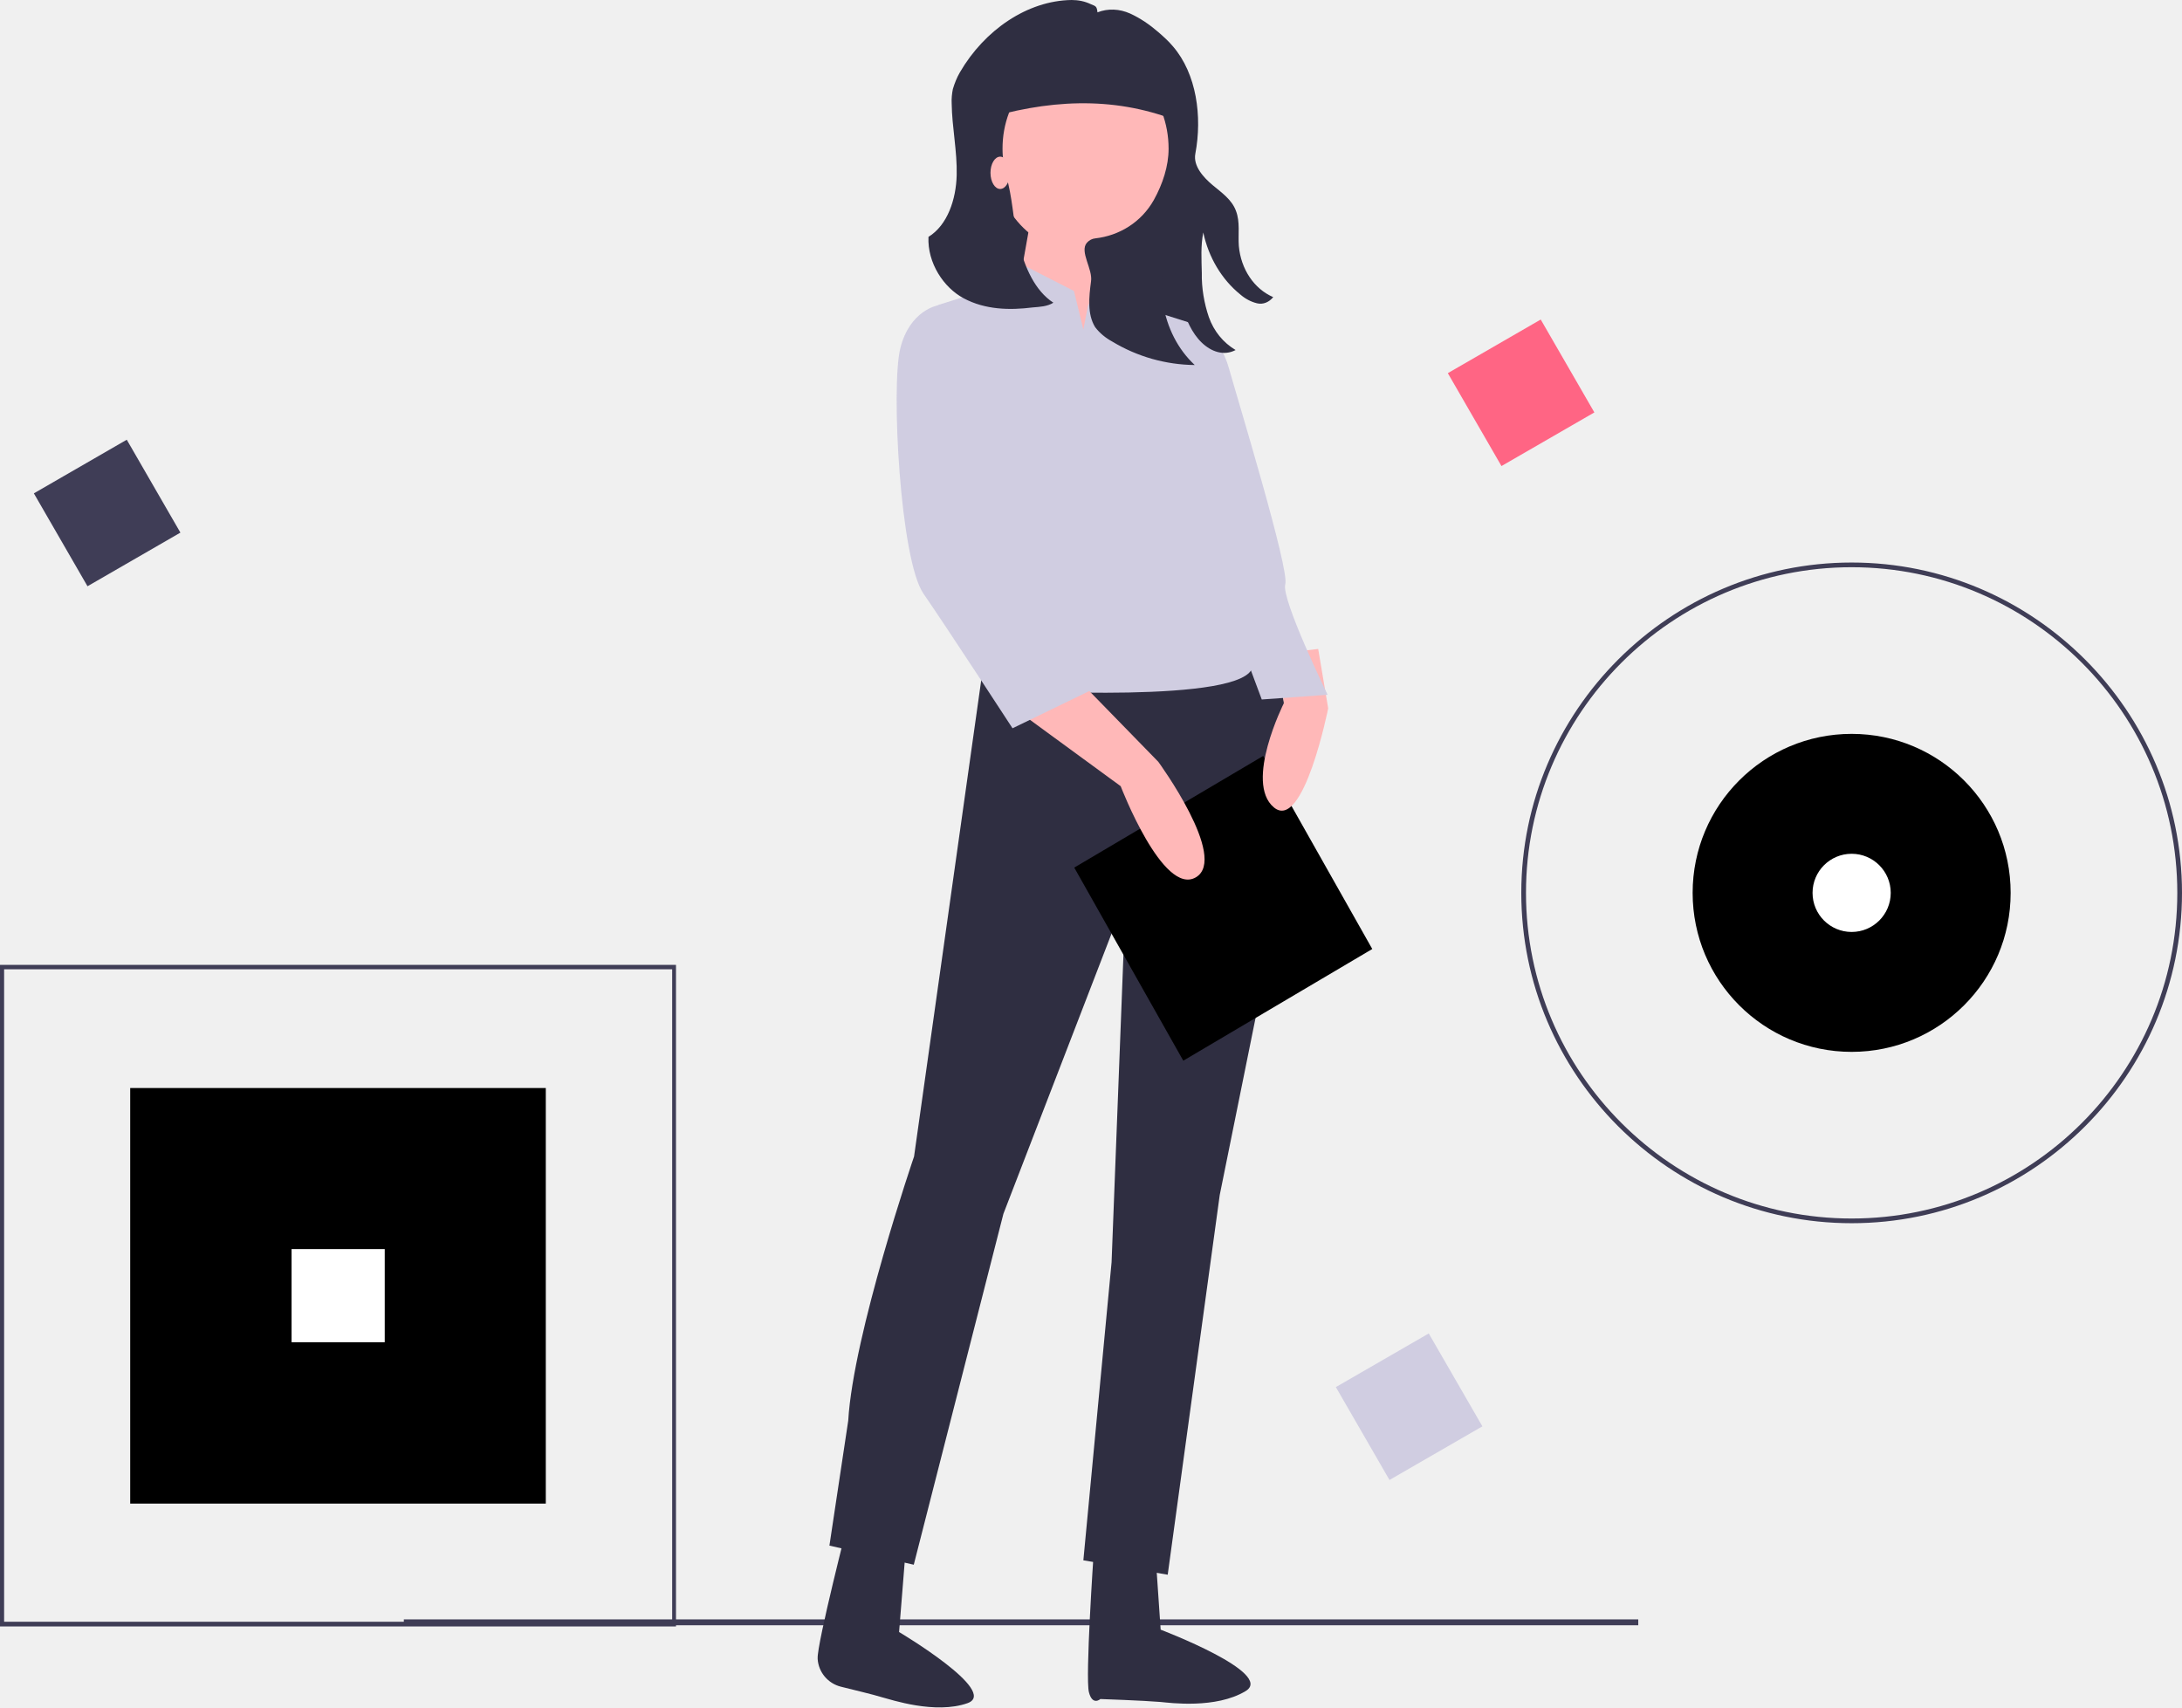
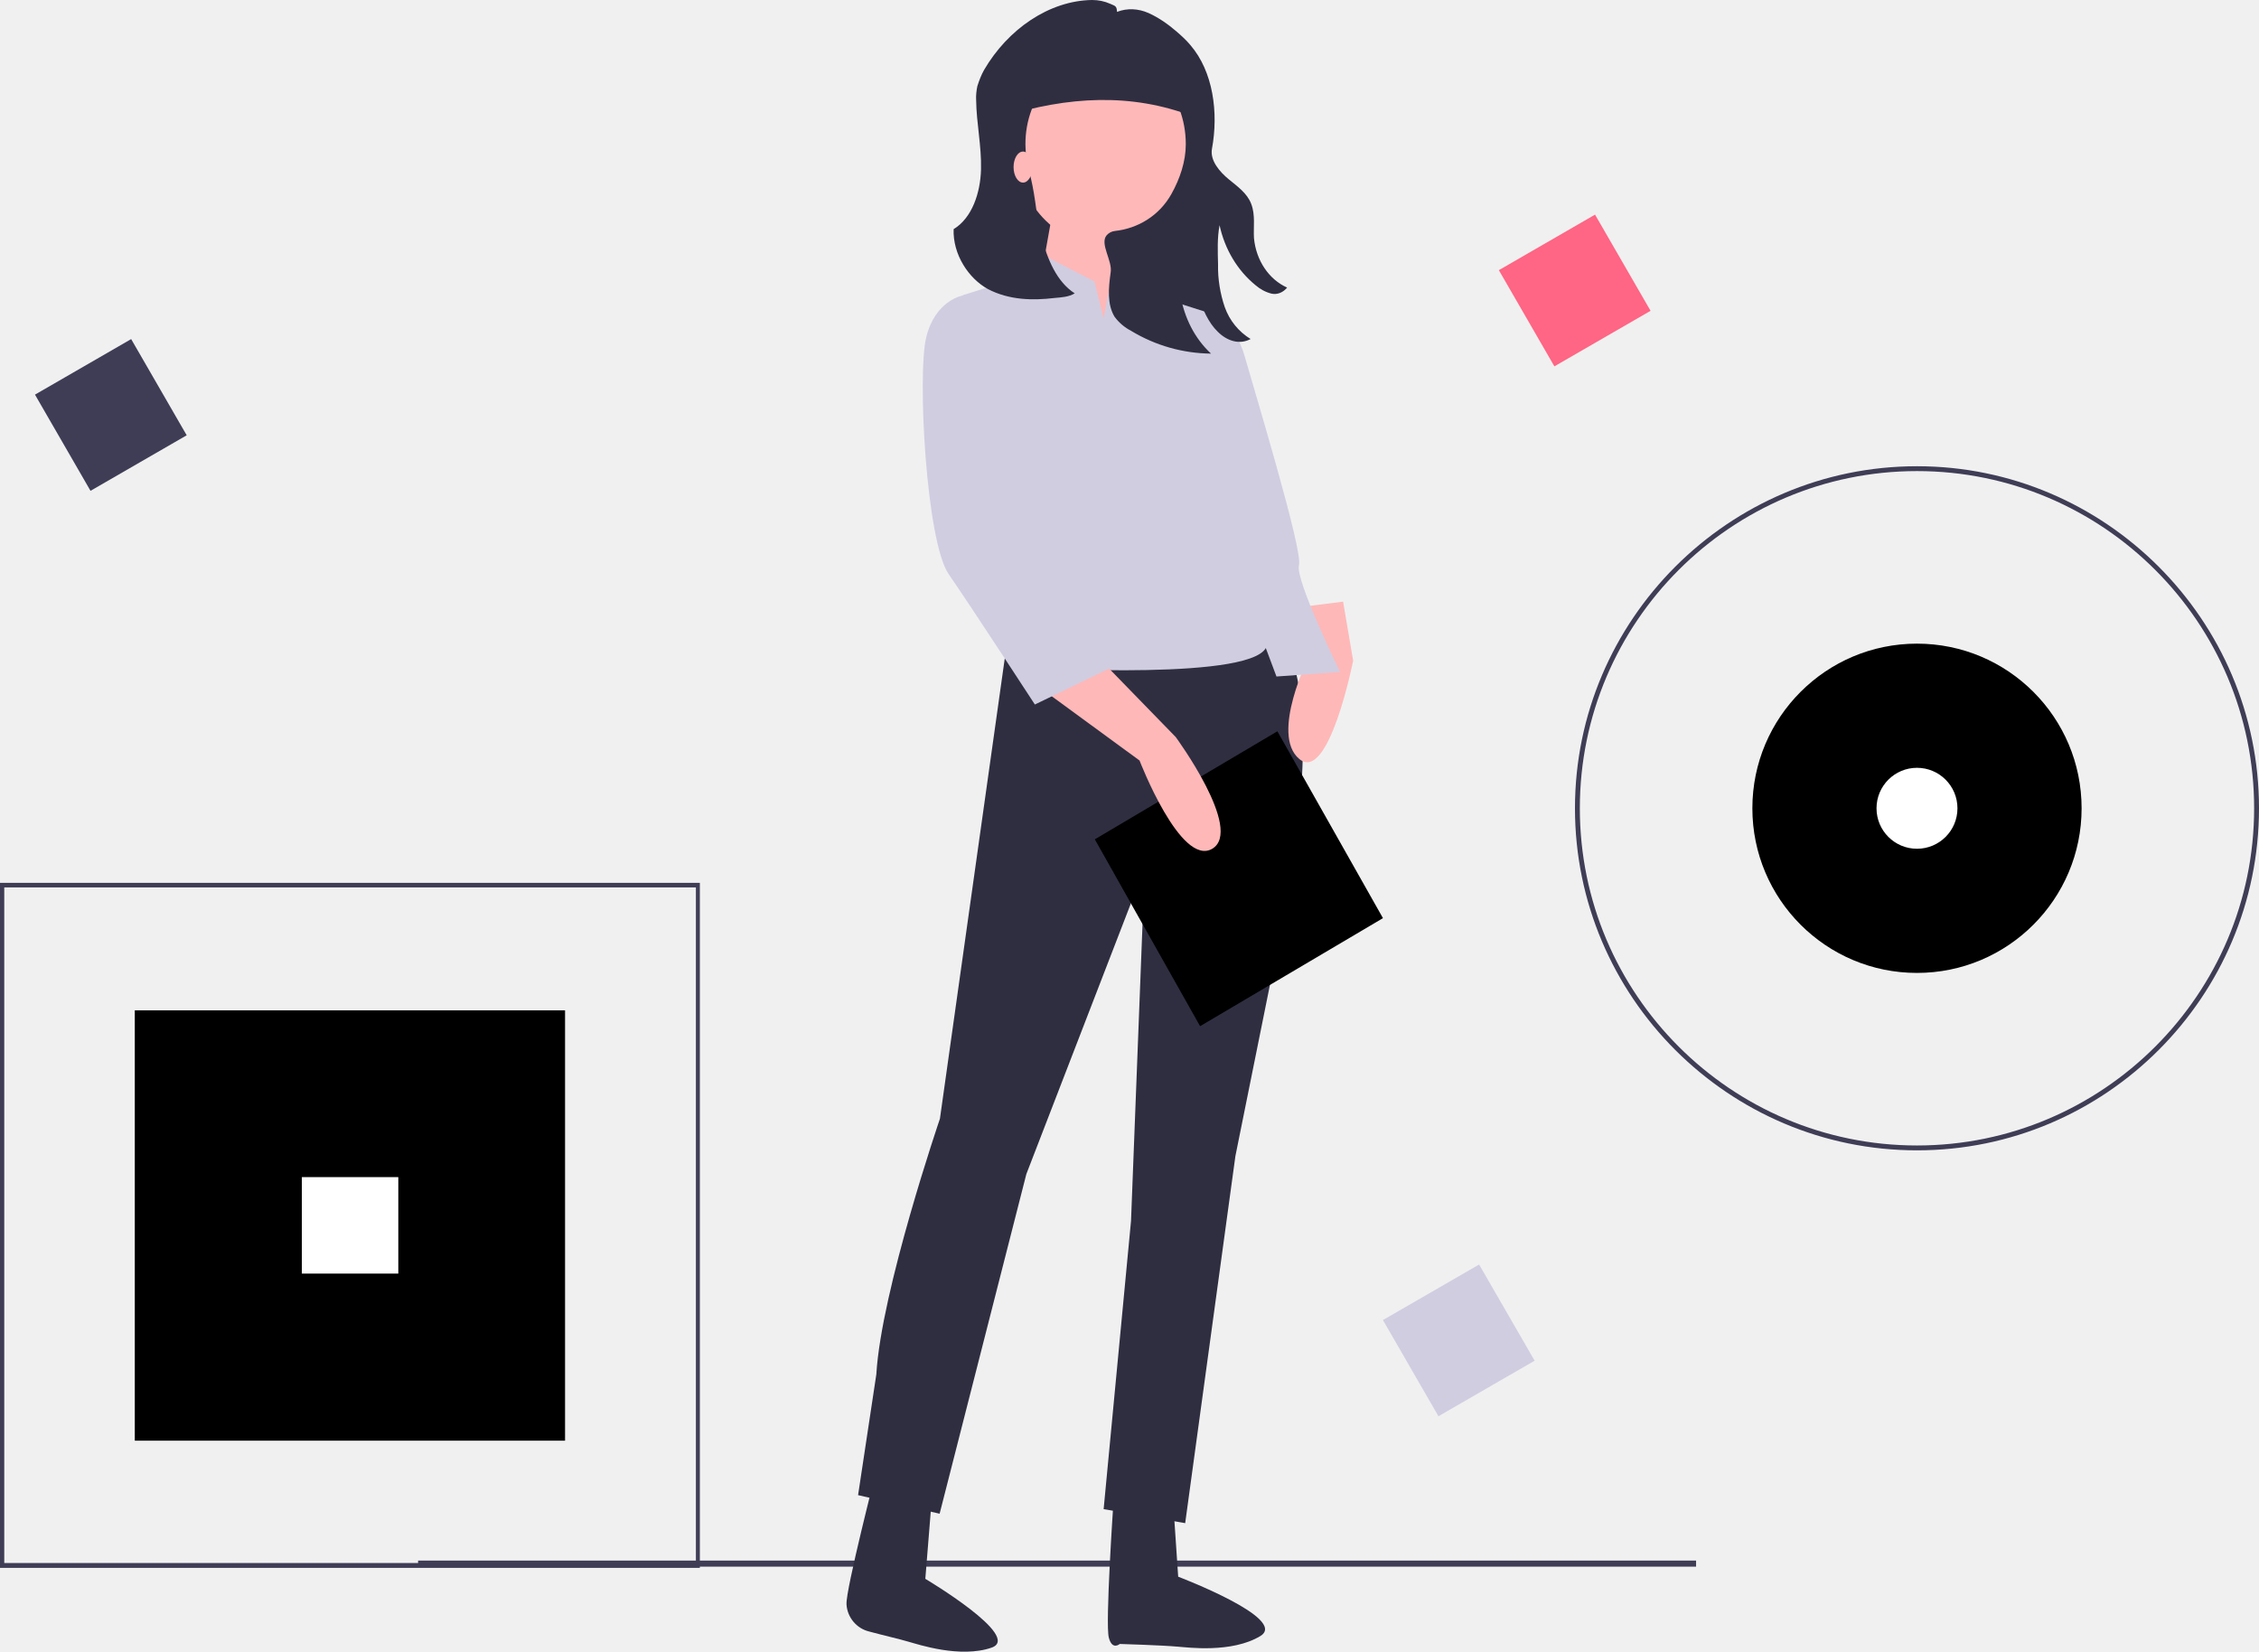
- <svg xmlns="http://www.w3.org/2000/svg" version="1.1" id="a2a78cae-10a9-444f-b979-915660fd0031" x="0px" y="0px" viewBox="0 0 742.4 581" style="enable-background:new 0 0 742.4 581;" xml:space="preserve">
+ <svg xmlns="http://www.w3.org/2000/svg" version="1.1" id="a2a78cae-10a9-444f-b979-915660fd0031" x="0px" y="0px" viewBox="0 0 742.4 542.8" style="enable-background:new 0 0 742.4 542.8;" xml:space="preserve">
  <style type="text/css">
	.st0{fill:#3F3D56;}
	.st1{fill:#FF6584;}
	.st2{fill:#D0CDE1;}
	.st3{fill:#FFFFFF;}
	.st4{fill:#2F2E41;}
	.st5{fill:#FFB8B8;}
</style>
-   <rect x="44.3" y="370.2" width="141.4" height="141.4" />
-   <rect x="137.4" y="551" class="st0" width="420" height="2" />
-   <path class="st0" d="M230,553.4H0V328.3h230V553.4z M1.4,551.8h227.3v-222H1.4V551.8z" />
-   <path class="st0" d="M630,416.2c-62,0-112.4-50.5-112.4-112.4S568.1,191.4,630,191.4s112.4,50.5,112.4,112.4S692,416.2,630,416.2z   M630,193c-61.1,0-110.8,49.7-110.8,110.8S568.9,414.6,630,414.6s110.8-49.7,110.8-110.8S691.1,193,630,193L630,193z" />
-   <circle cx="630" cy="303.8" r="54.1" />
-   <rect x="499.3" y="115.4" transform="matrix(0.866 -0.5 0.5 0.866 2.512 276.6816)" class="st1" width="36.5" height="36.5" />
-   <rect x="18.2" y="156.3" transform="matrix(0.866 -0.5 0.5 0.866 -82.3898 41.6089)" class="st0" width="36.5" height="36.5" />
-   <rect x="461.2" y="460.4" transform="matrix(0.866 -0.5 0.5 0.866 -175.0915 303.8521)" class="st2" width="36.5" height="36.5" />
-   <rect x="99.2" y="425" class="st3" width="31.7" height="31.7" />
-   <circle class="st3" cx="630" cy="303.8" r="13.3" />
-   <polygon class="st4" points="404.6,119.4 338.9,121.2 330,41 404.6,41 " />
-   <path class="st4" d="M335,223.3l-24,170.2c0,0-20.7,60.5-22.4,89.9l-6.4,42.5l28.7,6.5L341.4,413L383,305.2l-4.8,124.3l-9.6,101.4  l28.7,4.9L415,406.6l19.2-94.9c0,0,14.4-81.8-7.9-89.9L335,223.3z" />
-   <path class="st4" d="M309.1,515.5l-3.2,39.8c0,0,34.2,20.3,23.3,24.2c-11,3.9-26-1.2-29.1-2c-3.2-1-9.3-2.4-14-3.6  c-4.4-1.1-7.6-4.9-7.9-9.4c0-0.1,0-0.1,0-0.2c-0.3-4.9,10.6-47.4,10.6-47.4L309.1,515.5z" />
-   <path class="st4" d="M392.3,516.5l2.6,38c0,0,39,14.8,28.9,20.9c-10.1,6.1-25.8,4-28.9,3.7c-5.9-0.5-20.5-1-20.5-1s-2.7,2.4-3.9-2.3  c-1.3-4.8,1.6-47.2,1.6-47.2L392.3,516.5z" />
-   <ellipse class="st5" cx="368.6" cy="53.5" rx="30.3" ry="32.5" />
-   <polygon class="st5" points="351,72.9 344.6,108.8 371.8,121.9 378.1,76.2 " />
-   <path class="st2" d="M368.6,112.1L365.4,99l-19.2-9.8l-6.4,8.1l-20.7,6.5l23.9,131c0,0,81.5,4.9,83.2-8.1s-16-49.1-16-49.1  s4.8-17.9,3.2-27.8l-6.4-39.3l-25.6-8.1l-5.9-7.3l-5.3,8.8L368.6,112.1z" />
-   <path class="st4" d="M333.2,41c22.8-7.1,45.2-8.5,67,0V26.7c0-5.1-5.3-9.3-11.9-9.3h-45.6c-5.2,0-9.5,3.3-9.5,7.4l0,0L333.2,41  L333.2,41z" />
-   <polygon points="365.5,295.2 429.8,257.2 466.9,322.9 402.6,360.9 " />
-   <path class="st5" d="M347.8,243l33.5,24.5c0,0,14.4,37.6,25.6,31c11.1-6.6-12.8-39.3-12.8-39.3L367,231.4L347.8,243z" />
-   <path class="st5" d="M448.5,220.8l3.4,20.2c0,0-8.4,42.2-18.5,33.7s3.4-35.4,3.4-35.4l-1.7-16.9L448.5,220.8z" />
-   <path class="st2" d="M323.9,107.2l-4.8-3.3c0,0-9.6,1.6-12.8,14.7c-3.2,13.1,0,72,7.9,83.4c7.9,11.4,30.3,45.8,30.3,45.8l30.3-14.7  l-32-37.6l-7.9-47.4L323.9,107.2z" />
-   <path class="st2" d="M394.2,113.8l12.8-3.3c0,0,7.9,3.3,11.1,14.7c3.2,11.4,20.7,68.7,19.2,73.6s14.4,37.6,14.4,37.6l-22.4,1.6  l-12.8-34.3l-12.8-34.3L394.2,113.8z" />
-   <path class="st4" d="M315.9,80.6c6.5-4,9.4-12.8,9.6-21s-1.6-16.3-1.7-24.4c-0.1-1.6,0.1-3.4,0.4-4.9c0.6-2,1.4-4,2.4-5.7  c8.3-14.3,22.9-24.4,38-24.6c2.2,0,4.4,0.4,6.5,1.4c1.6,0.7,2.1,0.6,2.3,2.8c3.6-1.4,7.5-1.2,11.1,0.4c3.5,1.6,6.7,3.8,9.7,6.4  c1.7,1.5,3.4,3,4.9,4.8c8,9.3,10,23.8,7.6,36.5c-0.8,4.2,2.8,8.1,5.9,10.7c3,2.5,6.5,4.9,7.9,8.7c1.5,3.8,0.7,8.1,1,12  c0.7,7.9,5.2,14.6,11.7,17.4c-1.4,1.7-3.4,2.6-5.5,2.1c-2.1-0.5-4.1-1.6-5.7-3c-6.3-5.1-10.8-12.6-12.6-21.1  c-0.9,4.5-0.6,9.1-0.5,13.8c-0.1,5.1,0.8,10.3,2.4,15c1.7,4.8,4.9,8.7,9.1,11.2c-4,2.1-8.3,0.6-11.6-2.6c-3.3-3.2-5.3-7.9-6.7-12.5  c-2.2-7.7-3.1-15.6-2.6-23.7c-3.7,6.9-5,15.1-3.8,23.1c1.4,8.1,5,15.4,10.8,20.8c-9.8-0.1-19.5-2.8-28.1-8c-2.2-1.2-4.2-2.8-5.8-4.9  c-2.7-4.4-2.1-10.2-1.4-15.5c0.7-4.2-4-10.2-1.4-13.2c0.8-0.9,1.8-1.4,2.9-1.5c8-0.9,15.6-5.4,19.9-13.1c3-5.4,5-11.5,5-17.4  c0-17.5-12.6-31.6-28.3-31.5c-15.5,0-28.3,14.2-28.2,31.6c0,3.2,0.5,6.3,1.3,9.3c1,3.5,1.6,7.1,2.1,10.7c0.5,4.2,1.3,8.3,2.2,12.4  c2,7.9,5.4,15.8,11.7,19.9c-2.1,1.3-4.6,1.4-7,1.6c-7.9,1-16.2,0.8-23.5-3.1C321.1,97.9,315.5,89.5,315.9,80.6z" />
-   <ellipse class="st5" cx="340.3" cy="58.8" rx="3.3" ry="5.5" />
+   <rect x="44.3" y="332" width="141.4" height="141.4" />
+   <rect x="137.4" y="512.8" class="st0" width="420" height="2" />
+   <path class="st0" d="M230,515.2H0V290.1h230V515.2z M1.4,513.6h227.3v-222H1.4V513.6z" />
+   <path class="st0" d="M630,378c-62,0-112.4-50.5-112.4-112.4S568.1,153.2,630,153.2s112.4,50.5,112.4,112.4S692,378,630,378z   M630,154.8c-61.1,0-110.8,49.7-110.8,110.8S568.9,376.4,630,376.4s110.8-49.7,110.8-110.8S691.1,154.8,630,154.8L630,154.8z" />
+   <circle cx="630" cy="265.6" r="54.1" />
+   <rect x="499.3" y="77.2" transform="matrix(0.866 -0.5 0.5 0.866 21.5906 271.5681)" class="st1" width="36.5" height="36.5" />
+   <rect x="18.2" y="118.1" transform="matrix(0.866 -0.5 0.5 0.866 -63.3144 36.4999)" class="st0" width="36.5" height="36.5" />
+   <rect x="461.2" y="422.2" transform="matrix(0.866 -0.5 0.5 0.866 -156.0129 298.7407)" class="st2" width="36.5" height="36.5" />
+   <rect x="99.2" y="386.8" class="st3" width="31.7" height="31.7" />
+   <circle class="st3" cx="630" cy="265.6" r="13.3" />
+   <polygon class="st4" points="396.3,111.6 334.9,113.2 326.6,38.3 396.3,38.3 " />
+   <path class="st4" d="M331.3,208.6l-22.4,159c0,0-19.3,56.5-20.9,84l-6,39.7l26.8,6.1l28.5-111.6l38.9-100.7l-4.5,116.1l-9,94.7  l26.8,4.6L406,379.9l17.9-88.7c0,0,13.5-76.4-7.4-84L331.3,208.6z" />
+   <path class="st4" d="M307.1,481.6l-3,37.2c0,0,32,19,21.8,22.6c-10.3,3.6-24.3-1.1-27.2-1.9c-3-0.9-8.7-2.2-13.1-3.4  c-4.1-1-7.1-4.6-7.4-8.8c0-0.1,0-0.1,0-0.2c-0.3-4.6,9.9-44.3,9.9-44.3L307.1,481.6z" />
+   <path class="st4" d="M384.8,482.6l2.4,35.5c0,0,36.4,13.8,27,19.5s-24.1,3.7-27,3.5c-5.5-0.5-19.2-0.9-19.2-0.9s-2.5,2.2-3.6-2.1  c-1.2-4.5,1.5-44.1,1.5-44.1L384.8,482.6z" />
+   <ellipse class="st5" cx="362.7" cy="50" rx="28.3" ry="30.4" />
+   <polygon class="st5" points="346.2,68.1 340.2,101.7 365.7,113.9 371.5,71.2 " />
+   <path class="st2" d="M362.7,104.7l-3-12.2l-17.9-9.2l-6,7.6L316.4,97l22.3,122.4c0,0,76.1,4.6,77.7-7.6  c1.6-12.1-14.9-45.9-14.9-45.9s4.5-16.7,3-26l-6-36.7l-23.9-7.6l-5.5-6.8l-5,8.2L362.7,104.7z" />
+   <path class="st4" d="M329.6,38.3c21.3-6.6,42.2-7.9,62.6,0V24.9c0-4.8-5-8.7-11.1-8.7h-42.6c-4.9,0-8.9,3.1-8.9,6.9l0,0V38.3  L329.6,38.3z" />
+   <polygon points="359.8,275.8 419.8,240.3 454.5,301.7 394.4,337.2 " />
+   <path class="st5" d="M343.2,227l31.3,22.9c0,0,13.5,35.1,23.9,29c10.4-6.2-12-36.7-12-36.7l-25.3-26L343.2,227z" />
+   <path class="st5" d="M441.4,197.7l3.3,19.4c0,0-8,40.4-17.7,32.3s3.3-33.9,3.3-33.9l-1.6-16.2L441.4,197.7z" />
+   <path class="st2" d="M320.9,100.2l-4.5-3.1c0,0-9,1.5-12,13.7c-3,12.2,0,67.3,7.4,77.9c7.4,10.7,28.3,42.8,28.3,42.8l28.3-13.7  l-29.9-35.1l-7.4-44.3L320.9,100.2z" />
+   <path class="st2" d="M386.6,106.3l12-3.1c0,0,7.4,3.1,10.4,13.7s19.3,64.2,17.9,68.8c-1.4,4.6,13.5,35.1,13.5,35.1l-20.9,1.5l-12-32  l-12-32L386.6,106.3z" />
+   <path class="st4" d="M313.4,75.3c6.1-3.7,8.8-12,9-19.6c0.2-7.7-1.5-15.2-1.6-22.8c-0.1-1.5,0.1-3.2,0.4-4.6  c0.6-1.9,1.3-3.7,2.2-5.3c7.8-13.4,21.4-22.8,35.5-23c2.1,0,4.1,0.4,6.1,1.3c1.5,0.7,2,0.6,2.1,2.6c3.4-1.3,7-1.1,10.4,0.4  c3.3,1.5,6.3,3.6,9.1,6c1.6,1.4,3.2,2.8,4.6,4.5c7.5,8.7,9.3,22.2,7.1,34.1c-0.7,3.9,2.6,7.6,5.5,10c2.8,2.3,6.1,4.6,7.4,8.1  c1.4,3.6,0.7,7.6,0.9,11.2c0.7,7.4,4.9,13.6,10.9,16.3c-1.3,1.6-3.2,2.4-5.1,2c-2-0.5-3.8-1.5-5.3-2.8c-5.9-4.8-10.1-11.8-11.8-19.7  c-0.8,4.2-0.6,8.5-0.5,12.9c-0.1,4.8,0.7,9.6,2.2,14c1.6,4.5,4.6,8.1,8.5,10.5c-3.7,2-7.8,0.6-10.8-2.4c-3.1-3-5-7.4-6.3-11.7  c-2.1-7.2-2.9-14.6-2.4-22.1c-3.5,6.4-4.7,14.1-3.6,21.6c1.3,7.6,4.7,14.4,10.1,19.4c-9.2-0.1-18.2-2.6-26.3-7.5  c-2.1-1.1-3.9-2.6-5.4-4.6c-2.5-4.1-2-9.5-1.3-14.5c0.7-3.9-3.7-9.5-1.3-12.3c0.7-0.8,1.7-1.3,2.7-1.4c7.5-0.8,14.6-5,18.6-12.2  c2.8-5,4.7-10.7,4.7-16.3c0-16.4-11.8-29.5-26.4-29.4c-14.5,0-26.4,13.3-26.3,29.5c0,3,0.5,5.9,1.2,8.7c0.9,3.3,1.5,6.6,2,10  c0.5,3.9,1.2,7.8,2.1,11.6c1.9,7.4,5,14.8,10.9,18.6c-2,1.2-4.3,1.3-6.5,1.5c-7.4,0.9-15.1,0.7-22-2.9  C318.3,91.5,313.1,83.6,313.4,75.3z" />
+   <ellipse class="st5" cx="336.2" cy="54.9" rx="3.1" ry="5.1" />
</svg>
